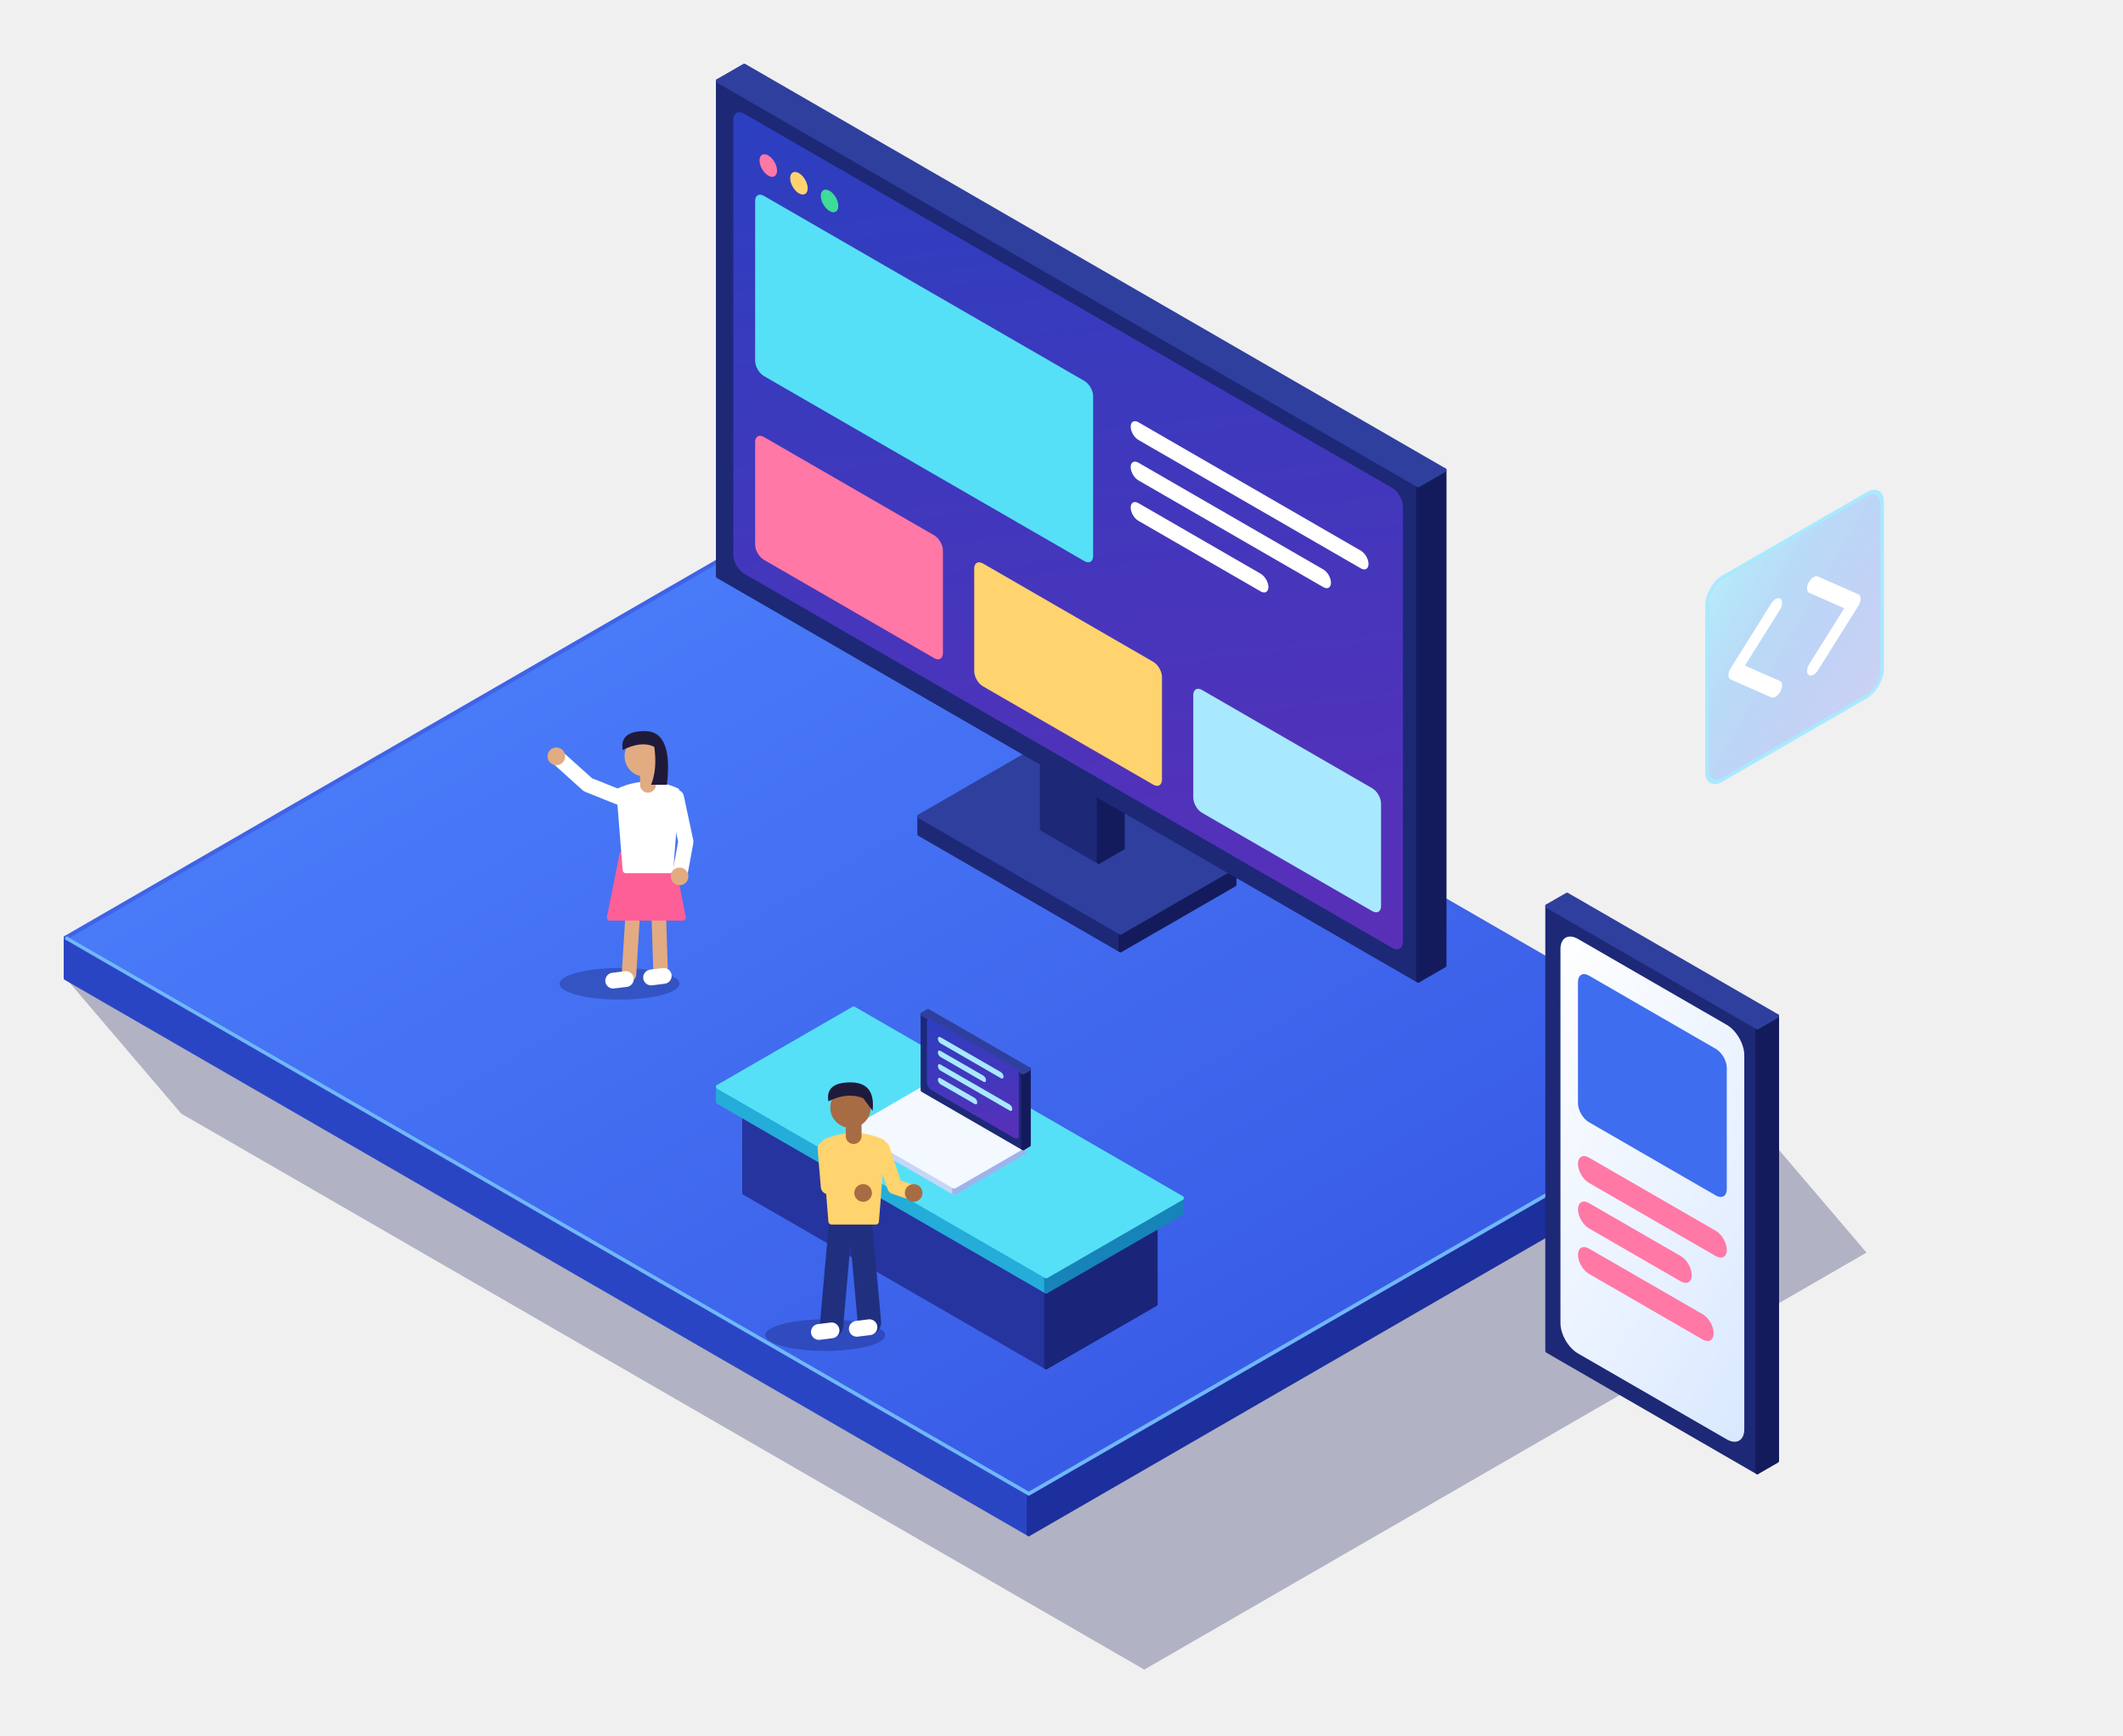
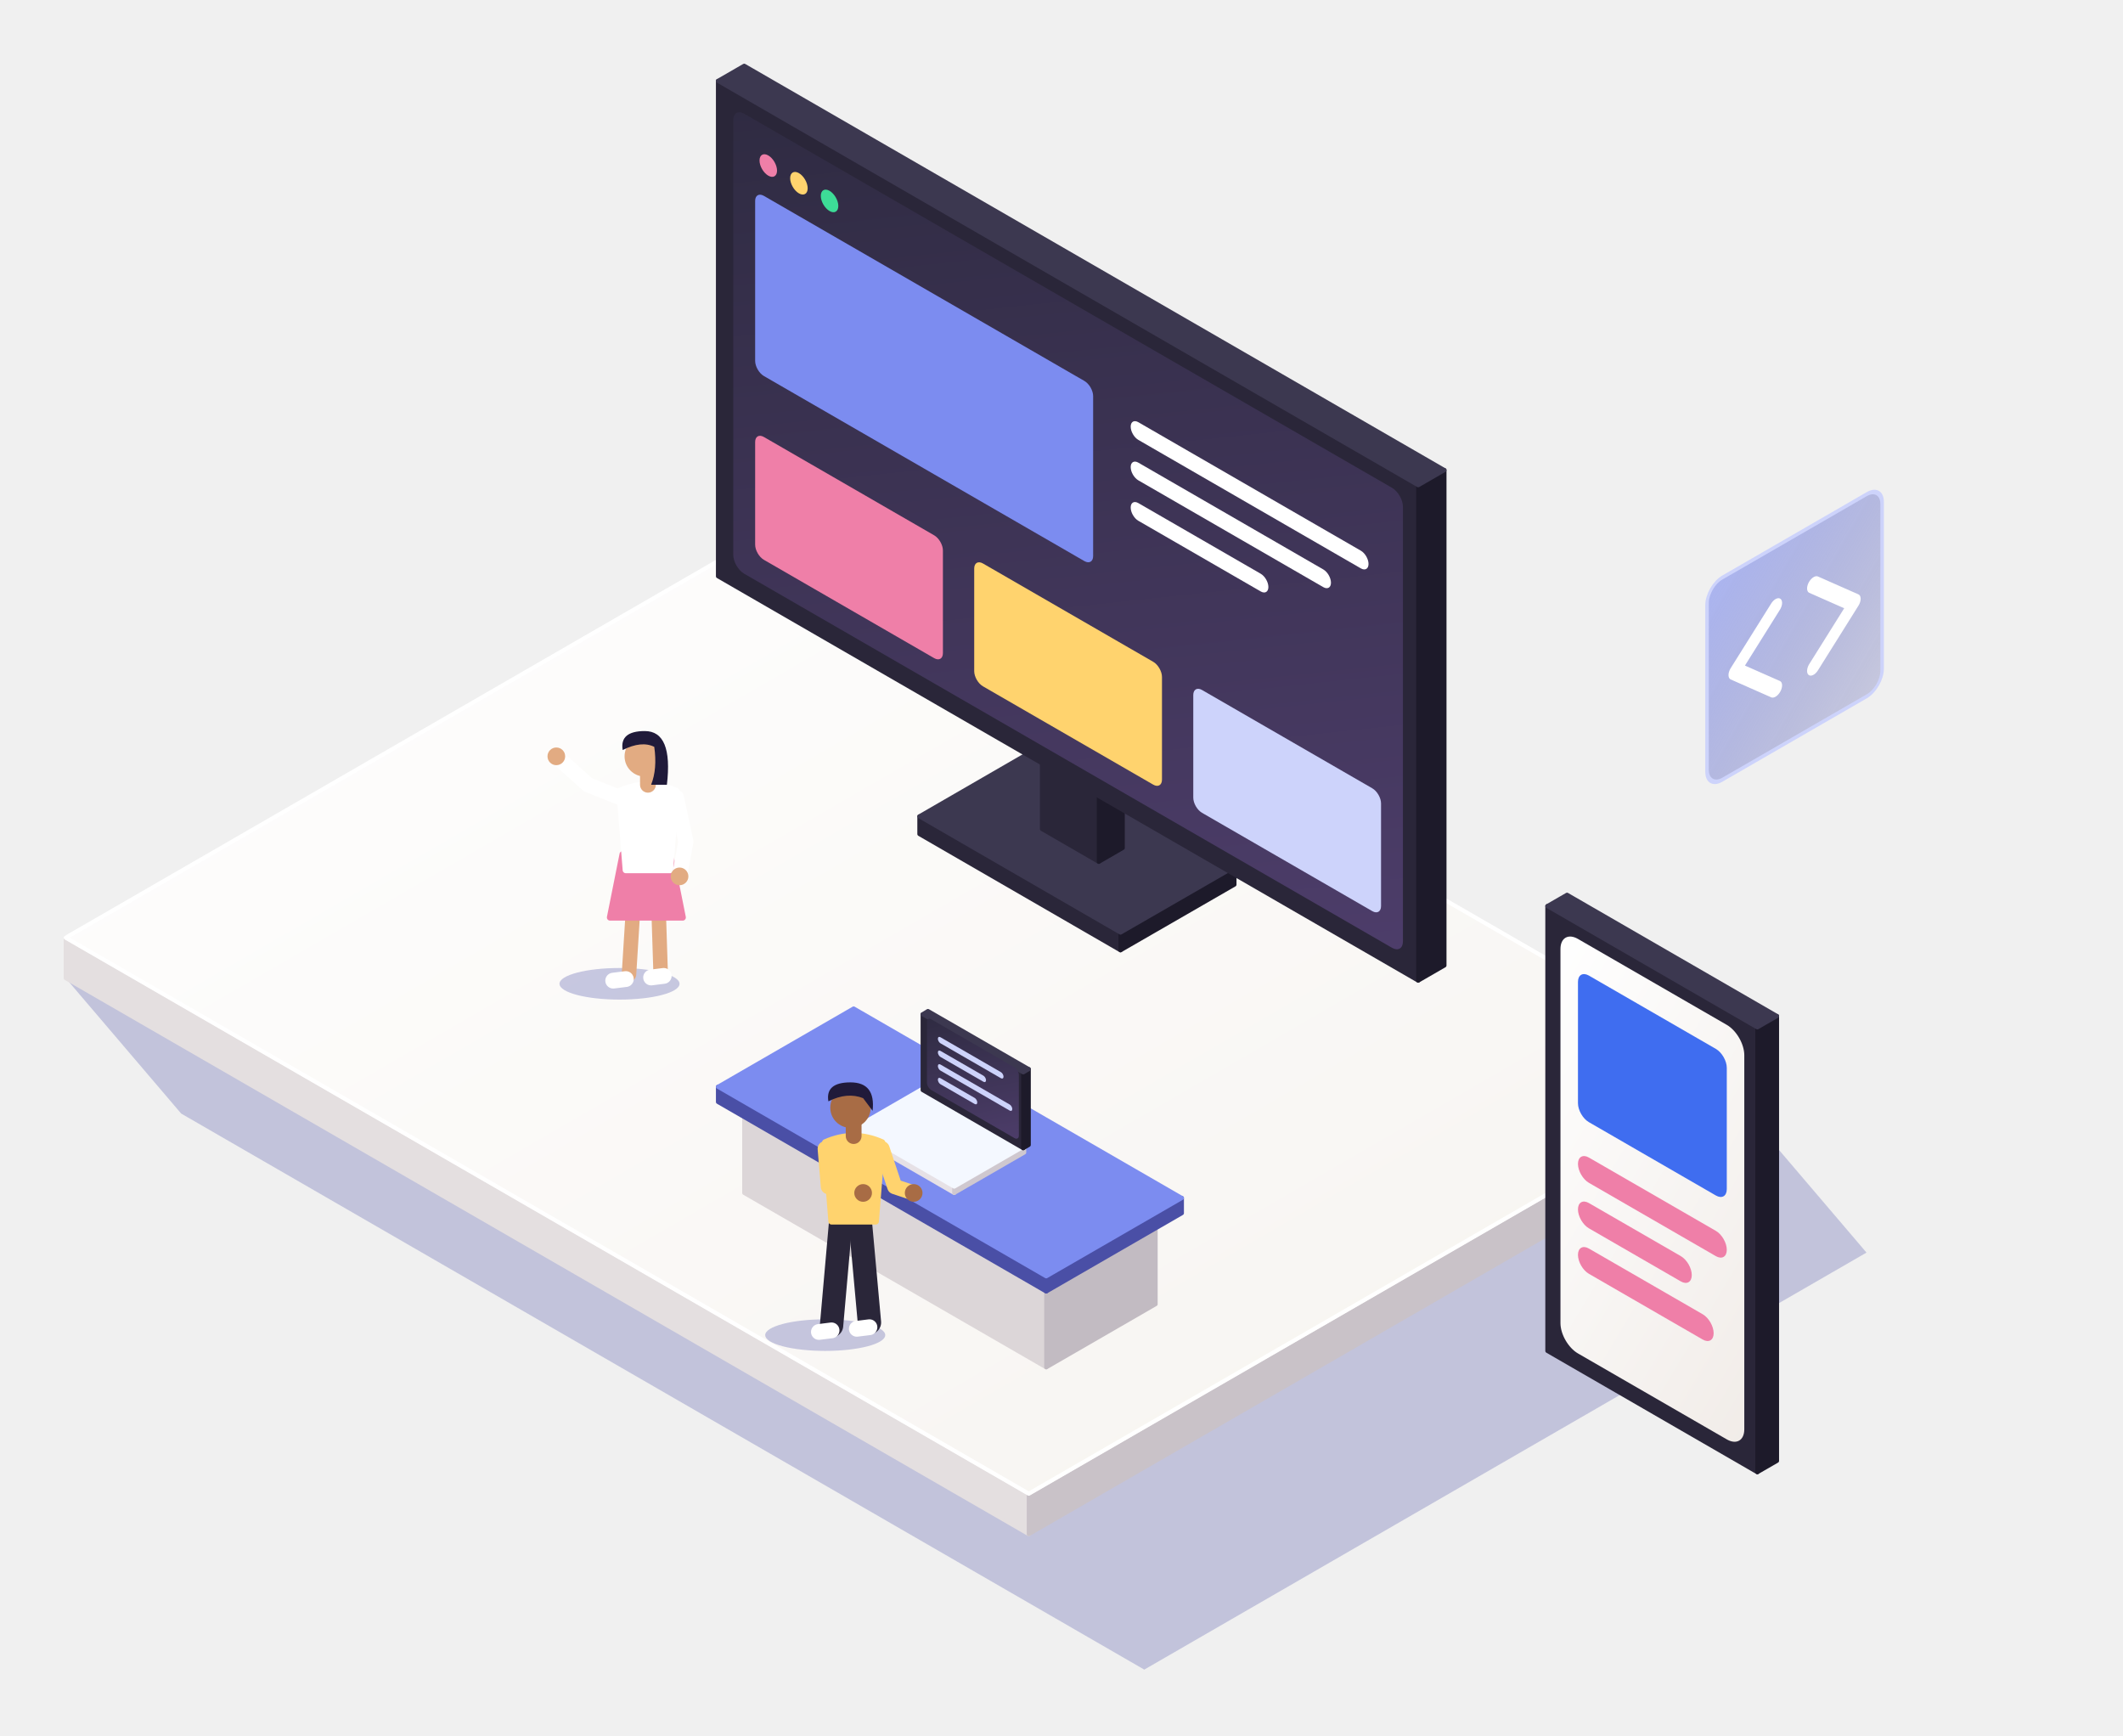
<svg xmlns="http://www.w3.org/2000/svg" viewBox="-311.8 -222 840.1 686.6" role="img">
  <defs>
    <linearGradient id="topBlue" x1="0" y1="0" x2="1" y2="1">
-       <stop offset="0" stop-color="#4f86ff" />
-       <stop offset="1" stop-color="#3350e0" />
+       <stop offset="0" stop-color="#ffffff" />
+       <stop offset="1" stop-color="#f6f3ef" />
    </linearGradient>
    <linearGradient id="topDeep" x1="0" y1="0" x2="1" y2="1">
-       <stop offset="0" stop-color="#3c51d8" />
-       <stop offset="1" stop-color="#2a36ae" />
+       <stop offset="0" stop-color="#fdfbf8" />
+       <stop offset="1" stop-color="#efeae5" />
    </linearGradient>
    <linearGradient id="screen" x1="0" y1="0" x2="1" y2="1">
-       <stop offset="0" stop-color="#2b3fc0" />
-       <stop offset="1" stop-color="#5a2fb8" />
+       <stop offset="0" stop-color="#2f2b42" />
+       <stop offset="1" stop-color="#4d3d6a" />
    </linearGradient>
    <linearGradient id="screenLight" x1="0" y1="0" x2="1" y2="1">
      <stop offset="0" stop-color="#ffffff" />
-       <stop offset="1" stop-color="#d9e8ff" />
+       <stop offset="1" stop-color="#f1ece8" />
    </linearGradient>
    <linearGradient id="area" x1="0" y1="0" x2="0" y2="1">
-       <stop offset="0" stop-color="#ff6d9f" />
-       <stop offset="1" stop-color="#ff6d9f" stop-opacity=".15" />
+       <stop offset="0" stop-color="#ef7fa8" />
+       <stop offset="1" stop-color="#ef7fa8" stop-opacity=".15" />
    </linearGradient>
    <linearGradient id="glass" x1="0" y1="0" x2="1" y2="1">
-       <stop offset="0" stop-color="#8fe9ff" stop-opacity=".6" />
-       <stop offset="1" stop-color="#5f7bff" stop-opacity=".25" />
+       <stop offset="0" stop-color="#7c8cf0" stop-opacity=".6" />
+       <stop offset="1" stop-color="#4a4fa6" stop-opacity=".25" />
    </linearGradient>
    <linearGradient id="beam" x1="0" y1="1" x2="0" y2="0">
-       <stop offset="0" stop-color="#56e0f7" stop-opacity=".55" />
-       <stop offset="1" stop-color="#56e0f7" stop-opacity="0" />
+       <stop offset="0" stop-color="#7c8cf0" stop-opacity=".55" />
+       <stop offset="1" stop-color="#7c8cf0" stop-opacity="0" />
    </linearGradient>
    <radialGradient id="orb" cx=".36" cy=".3" r=".8">
      <stop offset="0" stop-color="#ffffff" />
-       <stop offset=".42" stop-color="#7ce9ff" />
-       <stop offset="1" stop-color="#3a63ee" />
+       <stop offset=".42" stop-color="#cdd3fb" />
+       <stop offset="1" stop-color="#7c8cf0" />
    </radialGradient>
    <radialGradient id="glow">
-       <stop offset="0" stop-color="#7ce9ff" stop-opacity=".65" />
-       <stop offset="1" stop-color="#7ce9ff" stop-opacity="0" />
+       <stop offset="0" stop-color="#cdd3fb" stop-opacity=".65" />
+       <stop offset="1" stop-color="#cdd3fb" stop-opacity="0" />
    </radialGradient>
  </defs>
  <style>
.f1{animation:f 5s ease-in-out infinite}.f2{animation:f 6.5s ease-in-out -2s infinite}.f3{animation:f 4.2s ease-in-out -1s infinite}
@keyframes f{0%,100%{transform:translateY(0)}50%{transform:translateY(-10px)}}
.flow{stroke-dasharray:5 11;animation:d 1.4s linear infinite}
@keyframes d{to{stroke-dashoffset:-32}}
.blink{animation:b 2.6s ease-in-out infinite}.blink2{animation:b 2.6s ease-in-out -1.3s infinite}
@keyframes b{0%,100%{opacity:1}50%{opacity:.35}}
@media (prefers-reduced-motion:reduce){.f1,.f2,.f3,.flow,.blink,.blink2{animation:none}}
</style>
-   <polygon points="381.1,220 426.8,273.6 141,438.6 -240.1,218.6 -285.8,165" fill="#0d1250" opacity=".28" />
-   <polygon points="-285.8,165 95.3,385 95.3,369 -285.8,149" fill="#2a45c4" stroke="#2a45c4" stroke-width="1.6" stroke-linejoin="round" />
-   <polygon points="381.1,220 95.3,385 95.3,369 381.1,204" fill="#1c2f9c" stroke="#1c2f9c" stroke-width="1.6" stroke-linejoin="round" />
-   <polygon points="0,-16 381.1,204 95.3,369 -285.8,149" fill="url(#topBlue)" stroke="#3f63e6" stroke-width="1.6" stroke-linejoin="round" />
-   <polyline points="-285.8,149 95.3,369 381.1,204" fill="none" stroke="#7fd4ff" stroke-width="1.4" stroke-linejoin="round" opacity=".75" />
-   <polygon points="52,108 131.6,154 131.6,147 52,101" fill="#1d2877" stroke="#1d2877" stroke-width="1.6" stroke-linejoin="round" />
-   <polygon points="176.7,128 131.6,154 131.6,147 176.7,121" fill="#141b5c" stroke="#141b5c" stroke-width="1.6" stroke-linejoin="round" />
-   <polygon points="97,75 176.7,121 131.6,147 52,101" fill="#2f3f9e" stroke="#2f3f9e" stroke-width="1.6" stroke-linejoin="round" />
-   <polygon points="100.5,106 123,119 123,85 100.5,72" fill="#1d2877" stroke="#1d2877" stroke-width="1.6" stroke-linejoin="round" />
-   <polygon points="132.5,113.5 123,119 123,85 132.5,79.5" fill="#141b5c" stroke="#141b5c" stroke-width="1.6" stroke-linejoin="round" />
-   <polygon points="110,66.5 132.5,79.5 123,85 100.5,72" fill="#2f3f9e" stroke="#2f3f9e" stroke-width="1.6" stroke-linejoin="round" />
-   <polygon points="-27.7,6 249.4,166 249.4,-30 -27.7,-190" fill="#1d2877" stroke="#1d2877" stroke-width="1.6" stroke-linejoin="round" />
-   <polygon points="259.8,160 249.4,166 249.4,-30 259.8,-36" fill="#141b5c" stroke="#141b5c" stroke-width="1.6" stroke-linejoin="round" />
-   <polygon points="-17.3,-196 259.8,-36 249.4,-30 -27.7,-190" fill="#2f3f9e" stroke="#2f3f9e" stroke-width="1.6" stroke-linejoin="round" />
+   <polygon points="381.1,220 426.8,273.6 141,438.6 -240.1,218.6 -285.8,165" fill="#4a4fa6" opacity=".28" />
+   <polygon points="-285.8,165 95.3,385 95.3,369 -285.8,149" fill="#e4dfe0" stroke="#e4dfe0" stroke-width="1.6" stroke-linejoin="round" />
+   <polygon points="381.1,220 95.3,385 95.3,369 381.1,204" fill="#c9c2c8" stroke="#c9c2c8" stroke-width="1.6" stroke-linejoin="round" />
+   <polygon points="0,-16 381.1,204 95.3,369 -285.8,149" fill="url(#topBlue)" stroke="#ffffff" stroke-width="1.6" stroke-linejoin="round" />
+   <polyline points="-285.8,149 95.3,369 381.1,204" fill="none" stroke="#ffffff" stroke-width="1.4" stroke-linejoin="round" opacity=".75" />
+   <polygon points="52,108 131.6,154 131.6,147 52,101" fill="#2a2639" stroke="#2a2639" stroke-width="1.6" stroke-linejoin="round" />
+   <polygon points="176.7,128 131.6,154 131.6,147 176.7,121" fill="#1d1a2a" stroke="#1d1a2a" stroke-width="1.6" stroke-linejoin="round" />
+   <polygon points="97,75 176.7,121 131.6,147 52,101" fill="#3c3850" stroke="#3c3850" stroke-width="1.6" stroke-linejoin="round" />
+   <polygon points="100.5,106 123,119 123,85 100.5,72" fill="#2a2639" stroke="#2a2639" stroke-width="1.6" stroke-linejoin="round" />
+   <polygon points="132.5,113.5 123,119 123,85 132.5,79.5" fill="#1d1a2a" stroke="#1d1a2a" stroke-width="1.6" stroke-linejoin="round" />
+   <polygon points="110,66.5 132.5,79.5 123,85 100.5,72" fill="#3c3850" stroke="#3c3850" stroke-width="1.6" stroke-linejoin="round" />
+   <polygon points="-27.7,6 249.4,166 249.4,-30 -27.7,-190" fill="#2a2639" stroke="#2a2639" stroke-width="1.6" stroke-linejoin="round" />
+   <polygon points="259.8,160 249.4,166 249.4,-30 259.8,-36" fill="#1d1a2a" stroke="#1d1a2a" stroke-width="1.6" stroke-linejoin="round" />
+   <polygon points="-17.3,-196 259.8,-36 249.4,-30 -27.7,-190" fill="#3c3850" stroke="#3c3850" stroke-width="1.6" stroke-linejoin="round" />
  <g transform="matrix(0.866 .5 0 1 -27.7 -190)">
    <rect x="7" y="7" width="306" height="182" rx="5" fill="url(#screen)" />
    <g transform="translate(17 17)">
-       <circle cx="6" cy="5" r="4" fill="#ff78a6" />
+       <circle cx="6" cy="5" r="4" fill="#ef7fa8" />
      <circle cx="20" cy="5" r="4" fill="#ffd36e" />
      <circle cx="34" cy="5" r="4" fill="#3ddc97" />
-       <rect y="18" width="154.44" height="71.28" rx="4" fill="#56e0f7" />
+       <rect y="18" width="154.44" height="71.28" rx="4" fill="#7c8cf0" />
      <rect x="171.6" y="22" width="108.68" height="7" rx="3.5" fill="#ffffff" />
      <rect x="171.6" y="38" width="91.52" height="7" rx="3.5" fill="#ffffff" />
      <rect x="171.6" y="54" width="62.92" height="7" rx="3.5" fill="#ffffff" />
-       <rect y="113.4" width="85.8" height="48.6" rx="4" fill="#ff78a6" />
+       <rect y="113.4" width="85.8" height="48.6" rx="4" fill="#ef7fa8" />
      <rect x="100.1" y="113.4" width="85.8" height="48.6" rx="4" fill="#ffd36e" />
-       <rect x="200.2" y="113.4" width="85.8" height="48.6" rx="4" fill="#a9e9ff" />
+       <rect x="200.2" y="113.4" width="85.8" height="48.6" rx="4" fill="#cdd3fb" />
    </g>
  </g>
  <g transform="translate(-55.4 166) scale(-1.25 1.25)">
-     <ellipse cx="9" cy="1" rx="19" ry="5" fill="#0d1250" opacity=".3" />
+     <ellipse cx="9" cy="1" rx="19" ry="5" fill="#4a4fa6" opacity=".3" />
    <polyline points="-3,-34 -4,-3" fill="none" stroke="#e2ab82" stroke-width="4.6" stroke-linecap="round" stroke-linejoin="round" />
    <polyline points="4,-34 6,-2" fill="none" stroke="#e2ab82" stroke-width="4.6" stroke-linecap="round" stroke-linejoin="round" />
    <polyline points="-5,-1.5 -1,-1" fill="none" stroke="#ffffff" stroke-width="5" stroke-linecap="round" stroke-linejoin="round" />
    <polyline points="7,-0.5 11,0" fill="none" stroke="#ffffff" stroke-width="5" stroke-linecap="round" stroke-linejoin="round" />
-     <path d="M-7 -40 L8 -40 L12 -20 L-11 -20 Z" fill="#ff5f97" stroke="#ff5f97" stroke-width="2" stroke-linejoin="round" />
+     <path d="M-7 -40 L8 -40 L12 -20 L-11 -20 Z" fill="#ef7fa8" stroke="#ef7fa8" stroke-width="2" stroke-linejoin="round" />
    <path d="M-9 -60 Q0 -64 9 -60 L7 -35 L-7 -35 Z" fill="#ffffff" stroke="#ffffff" stroke-width="2" stroke-linejoin="round" />
    <polyline points="-9,-58 -12,-44 -10,-33" fill="none" stroke="#ffffff" stroke-width="4.8" stroke-linecap="round" stroke-linejoin="round" />
    <circle cx="-10" cy="-33" r="2.8" fill="#e2ab82" />
    <polyline points="9,-58 19,-62 29,-71" fill="none" stroke="#ffffff" stroke-width="4.8" stroke-linecap="round" stroke-linejoin="round" />
    <circle cx="29" cy="-71" r="2.8" fill="#e2ab82" />
    <polyline points="0,-62 0,-66" fill="none" stroke="#e2ab82" stroke-width="5" stroke-linecap="round" stroke-linejoin="round" />
    <circle cx="1" cy="-71" r="6.4" fill="#e2ab82" />
    <path d="M-6 -62 Q-8 -79 1 -79 Q9 -79 8 -73 Q2 -76 -2 -74 Q-3 -67 -1 -62 Z" fill="#201a3a" />
  </g>
-   <polygon points="-17.3,250 102.2,319 102.2,283 -17.3,214" fill="#26349f" stroke="#26349f" stroke-width="1.6" stroke-linejoin="round" />
-   <polygon points="145.5,294 102.2,319 102.2,283 145.5,258" fill="#1a2479" stroke="#1a2479" stroke-width="1.6" stroke-linejoin="round" />
-   <polygon points="26,189 145.5,258 102.2,283 -17.3,214" fill="url(#topDeep)" stroke="#3f63e6" stroke-width="1.6" stroke-linejoin="round" />
-   <polygon points="-27.7,214 102.2,289 102.2,283 -27.7,208" fill="#24add9" stroke="#24add9" stroke-width="1.6" stroke-linejoin="round" />
-   <polygon points="155.9,258 102.2,289 102.2,283 155.9,252" fill="#1684b8" stroke="#1684b8" stroke-width="1.6" stroke-linejoin="round" />
-   <polygon points="26,177 155.9,252 102.2,283 -27.7,208" fill="#56e0f7" stroke="#56e0f7" stroke-width="1.6" stroke-linejoin="round" />
-   <polygon points="26,227 65.8,250 65.8,247.5 26,224.5" fill="#c6d6f7" stroke="#c6d6f7" stroke-width="1.6" stroke-linejoin="round" />
-   <polygon points="93.5,234 65.8,250 65.8,247.5 93.5,231.5" fill="#9db4ea" stroke="#9db4ea" stroke-width="1.6" stroke-linejoin="round" />
+   <polygon points="-17.3,250 102.2,319 102.2,283 -17.3,214" fill="#dcd6d8" stroke="#dcd6d8" stroke-width="1.6" stroke-linejoin="round" />
+   <polygon points="145.5,294 102.2,319 102.2,283 145.5,258" fill="#c2bbc2" stroke="#c2bbc2" stroke-width="1.6" stroke-linejoin="round" />
+   <polygon points="26,189 145.5,258 102.2,283 -17.3,214" fill="url(#topDeep)" stroke="#ffffff" stroke-width="1.6" stroke-linejoin="round" />
+   <polygon points="-27.7,214 102.2,289 102.2,283 -27.7,208" fill="#4a4fa6" stroke="#4a4fa6" stroke-width="1.6" stroke-linejoin="round" />
+   <polygon points="155.9,258 102.2,289 102.2,283 155.9,252" fill="#4a4fa6" stroke="#4a4fa6" stroke-width="1.6" stroke-linejoin="round" />
+   <polygon points="26,177 155.9,252 102.2,283 -27.7,208" fill="#7c8cf0" stroke="#7c8cf0" stroke-width="1.6" stroke-linejoin="round" />
+   <polygon points="26,227 65.8,250 65.8,247.5 26,224.5" fill="#e6e1e6" stroke="#e6e1e6" stroke-width="1.6" stroke-linejoin="round" />
+   <polygon points="93.5,234 65.8,250 65.8,247.5 93.5,231.5" fill="#cfc8cf" stroke="#cfc8cf" stroke-width="1.6" stroke-linejoin="round" />
  <polygon points="53.7,208.5 93.5,231.5 65.8,247.5 26,224.5" fill="#f4f8ff" stroke="#f4f8ff" stroke-width="1.6" stroke-linejoin="round" />
-   <polygon points="53.3,209.3 93.1,232.3 93.1,202.3 53.3,179.3" fill="#1d2877" stroke="#1d2877" stroke-width="1.6" stroke-linejoin="round" />
-   <polygon points="95.3,231 93.1,232.3 93.1,202.3 95.3,201" fill="#141b5c" stroke="#141b5c" stroke-width="1.6" stroke-linejoin="round" />
-   <polygon points="55.4,178 95.3,201 93.1,202.3 53.3,179.3" fill="#2f3f9e" stroke="#2f3f9e" stroke-width="1.6" stroke-linejoin="round" />
+   <polygon points="53.3,209.3 93.1,232.3 93.1,202.3 53.3,179.3" fill="#2a2639" stroke="#2a2639" stroke-width="1.6" stroke-linejoin="round" />
+   <polygon points="95.3,231 93.1,232.3 93.1,202.3 95.3,201" fill="#1d1a2a" stroke="#1d1a2a" stroke-width="1.6" stroke-linejoin="round" />
+   <polygon points="55.4,178 95.3,201 93.1,202.3 53.3,179.3" fill="#3c3850" stroke="#3c3850" stroke-width="1.6" stroke-linejoin="round" />
  <g transform="matrix(0.866 .5 0 1 55 180.3)">
    <rect width="42" height="28" rx="2" fill="url(#screen)" />
    <g transform="translate(5 5)">
-       <rect x="0" y="0" width="30" height="2.4" rx="1.2" fill="#a9e9ff" />
-       <rect x="0" y="5.4" width="22" height="2.4" rx="1.2" fill="#a9e9ff" />
-       <rect x="0" y="10.8" width="34" height="2.4" rx="1.2" fill="#a9e9ff" />
-       <rect x="0" y="16.2" width="18" height="2.4" rx="1.2" fill="#a9e9ff" />
+       <rect x="0" y="0" width="30" height="2.4" rx="1.2" fill="#cdd3fb" />
+       <rect x="0" y="5.4" width="22" height="2.4" rx="1.2" fill="#cdd3fb" />
+       <rect x="0" y="10.8" width="34" height="2.4" rx="1.2" fill="#cdd3fb" />
+       <rect x="0" y="16.2" width="18" height="2.4" rx="1.2" fill="#cdd3fb" />
    </g>
  </g>
  <g transform="translate(26 305) scale(-1.25 1.25)">
-     <ellipse cx="9" cy="1" rx="19" ry="5" fill="#0d1250" opacity=".3" />
-     <polyline points="-2,-36 -5,-3" fill="none" stroke="#20307f" stroke-width="7.4" stroke-linecap="round" stroke-linejoin="round" />
-     <polyline points="4,-36 7,-2" fill="none" stroke="#20307f" stroke-width="7.4" stroke-linecap="round" stroke-linejoin="round" />
+     <ellipse cx="9" cy="1" rx="19" ry="5" fill="#4a4fa6" opacity=".3" />
+     <polyline points="-2,-36 -5,-3" fill="none" stroke="#2a2639" stroke-width="7.4" stroke-linecap="round" stroke-linejoin="round" />
+     <polyline points="4,-36 7,-2" fill="none" stroke="#2a2639" stroke-width="7.4" stroke-linecap="round" stroke-linejoin="round" />
    <polyline points="-5,-1.5 -1,-1" fill="none" stroke="#ffffff" stroke-width="5" stroke-linecap="round" stroke-linejoin="round" />
    <polyline points="7,-0.5 11,0" fill="none" stroke="#ffffff" stroke-width="5" stroke-linecap="round" stroke-linejoin="round" />
    <path d="M-9 -60 Q0 -64 9 -60 L7 -35 L-7 -35 Z" fill="#ffd36e" stroke="#ffd36e" stroke-width="2" stroke-linejoin="round" />
    <polyline points="-9,-58 -13,-46 -19,-44" fill="none" stroke="#ffd36e" stroke-width="4.8" stroke-linecap="round" stroke-linejoin="round" />
    <circle cx="-19" cy="-44" r="2.8" fill="#a86c45" />
    <polyline points="9,-58 8,-46 -3,-44" fill="none" stroke="#ffd36e" stroke-width="4.8" stroke-linecap="round" stroke-linejoin="round" />
    <circle cx="-3" cy="-44" r="2.8" fill="#a86c45" />
    <polyline points="0,-62 0,-66" fill="none" stroke="#a86c45" stroke-width="5" stroke-linecap="round" stroke-linejoin="round" />
    <circle cx="1" cy="-71" r="6.4" fill="#a86c45" />
    <path d="M-6 -70 Q-7 -79 1 -79 Q9 -79 8 -73 Q2 -76 -3 -74 Z" fill="#201a3a" />
  </g>
-   <polygon points="300.5,312.5 383.6,360.5 383.6,184.5 300.5,136.5" fill="#1d2877" stroke="#1d2877" stroke-width="1.6" stroke-linejoin="round" />
-   <polygon points="391.4,356 383.6,360.5 383.6,184.5 391.4,180" fill="#141b5c" stroke="#141b5c" stroke-width="1.6" stroke-linejoin="round" />
-   <polygon points="308.3,132 391.4,180 383.6,184.5 300.5,136.5" fill="#2f3f9e" stroke="#2f3f9e" stroke-width="1.6" stroke-linejoin="round" />
+   <polygon points="300.5,312.5 383.6,360.5 383.6,184.5 300.5,136.5" fill="#2a2639" stroke="#2a2639" stroke-width="1.6" stroke-linejoin="round" />
+   <polygon points="391.4,356 383.6,360.5 383.6,184.5 391.4,180" fill="#1d1a2a" stroke="#1d1a2a" stroke-width="1.6" stroke-linejoin="round" />
+   <polygon points="308.3,132 391.4,180 383.6,184.5 300.5,136.5" fill="#3c3850" stroke="#3c3850" stroke-width="1.6" stroke-linejoin="round" />
  <g transform="matrix(0.866 .5 0 1 300.5 136.5)">
    <rect x="6" y="6" width="84" height="164" rx="8" fill="url(#screenLight)" />
    <rect x="14" y="18" width="68" height="58" rx="5" fill="#3f6df0" />
-     <rect x="14" y="90" width="68" height="10" rx="5" fill="#ff78a6" />
-     <rect x="14" y="108" width="52" height="10" rx="5" fill="#ff78a6" />
-     <rect x="14" y="126" width="62" height="10" rx="5" fill="#ff78a6" />
+     <rect x="14" y="90" width="68" height="10" rx="5" fill="#ef7fa8" />
+     <rect x="14" y="108" width="52" height="10" rx="5" fill="#ef7fa8" />
+     <rect x="14" y="126" width="62" height="10" rx="5" fill="#ef7fa8" />
  </g>
  <g class="f1">
    <g transform="matrix(0.866 -.5 0 1 363.7 10)">
-       <rect width="80" height="80" rx="7" fill="url(#glass)" stroke="#a9e9ff" stroke-width="1.6" />
+       <rect width="80" height="80" rx="7" fill="url(#glass)" stroke="#cdd3fb" stroke-width="1.6" />
      <g transform="translate(12.8 12.8)">
        <path d="M18.496 10.88 L0 27.2 L18.496 43.52 M35.904 10.88 L54.4 27.2 L35.904 43.52" stroke="#fff" stroke-width="5.984" fill="none" stroke-linecap="round" stroke-linejoin="round" />
      </g>
    </g>
  </g>
</svg>
